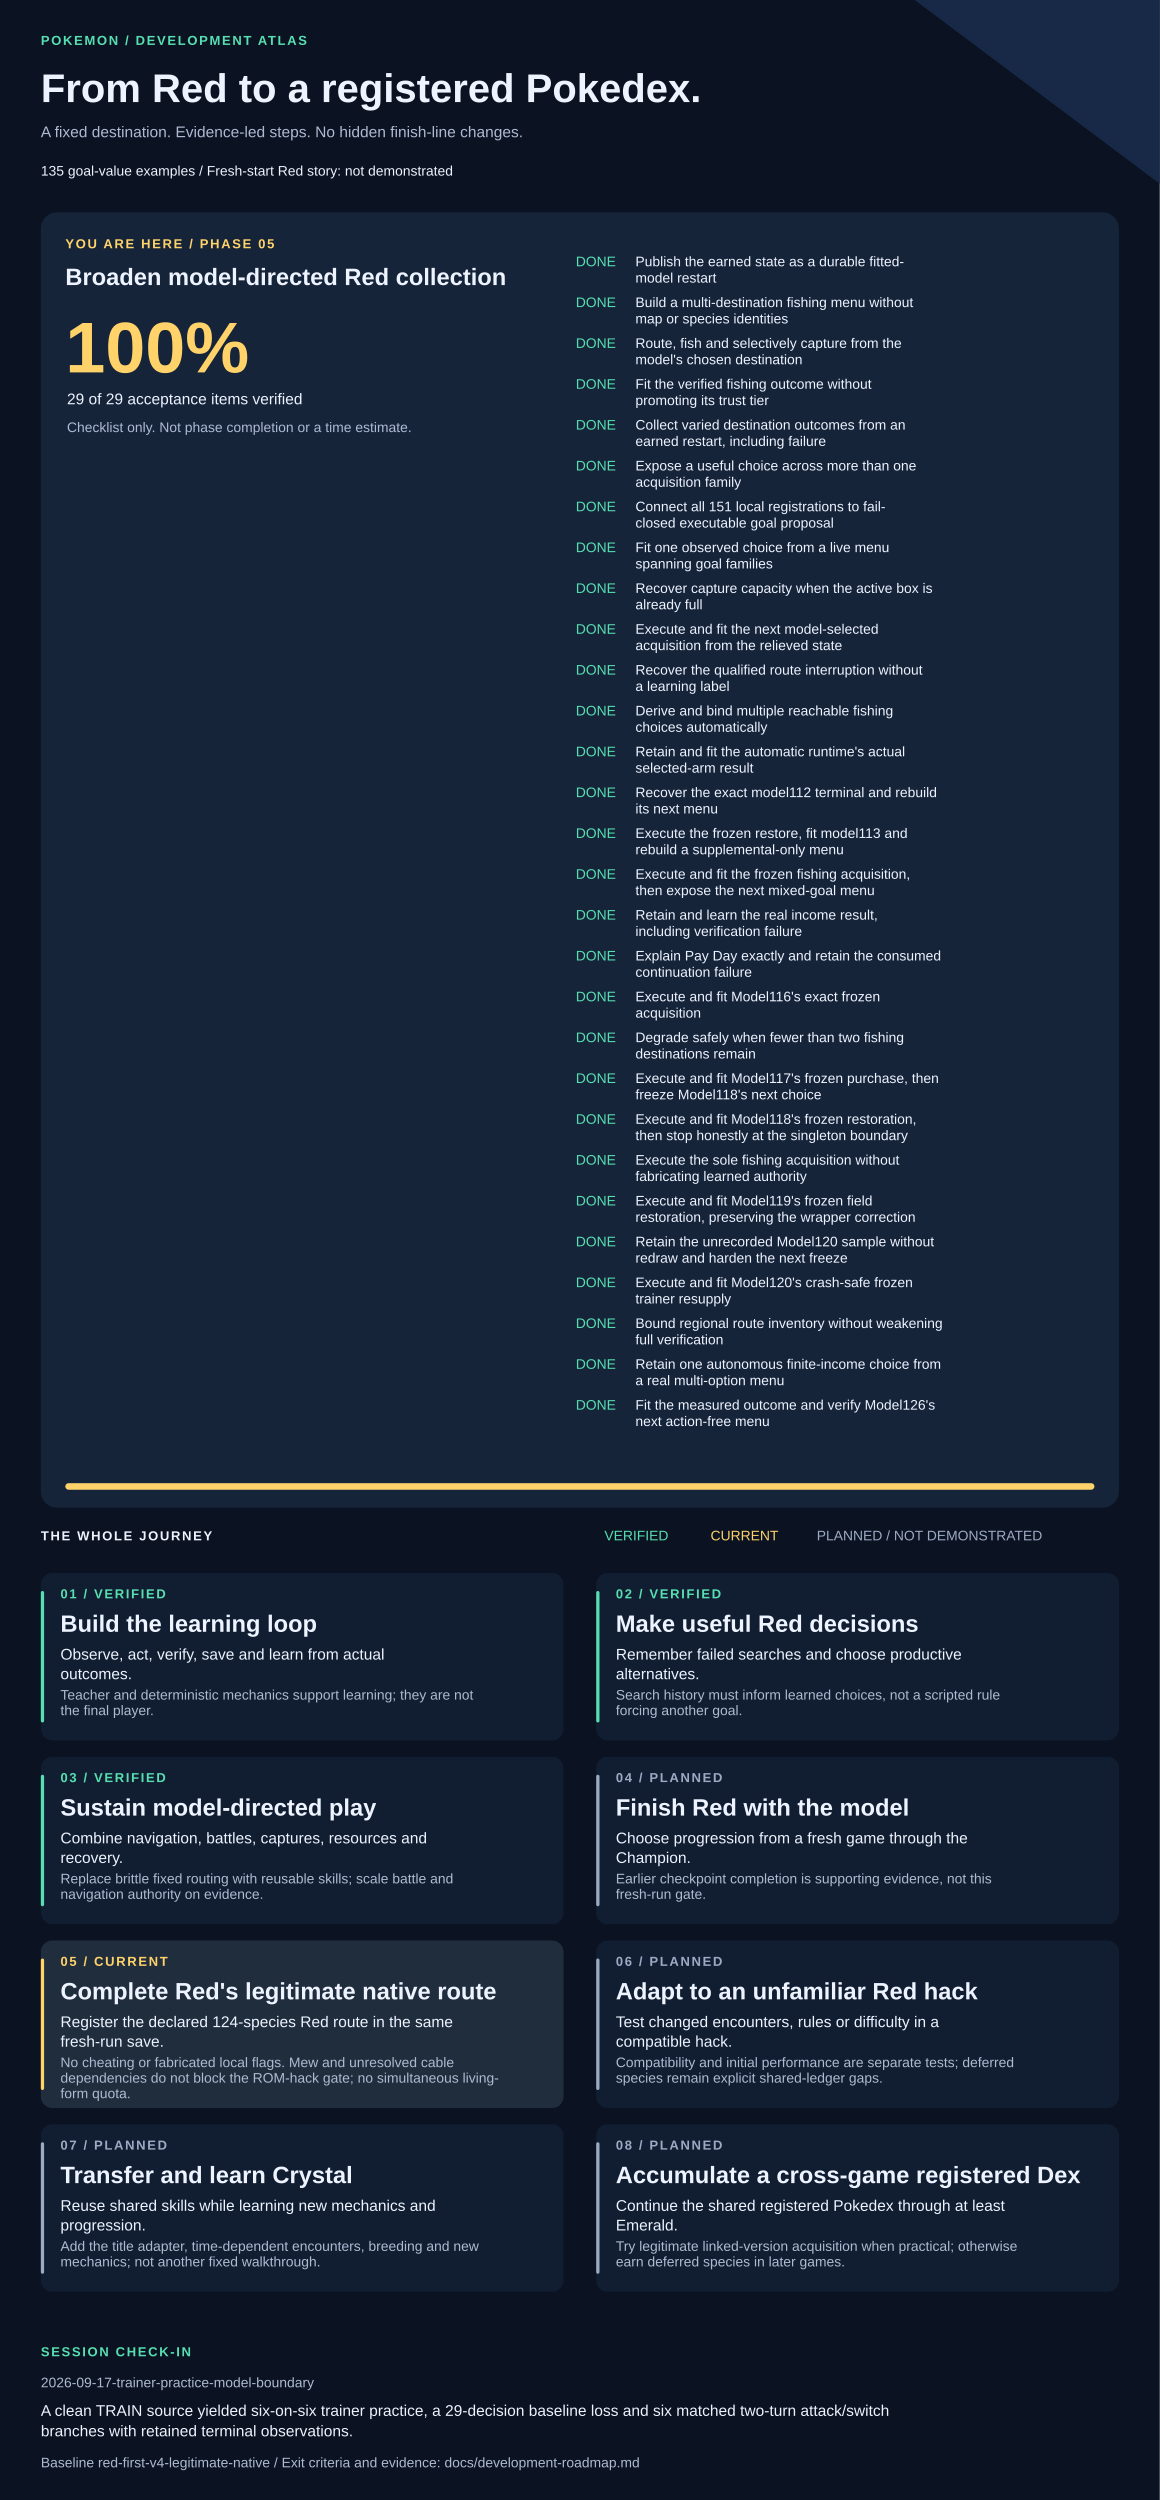
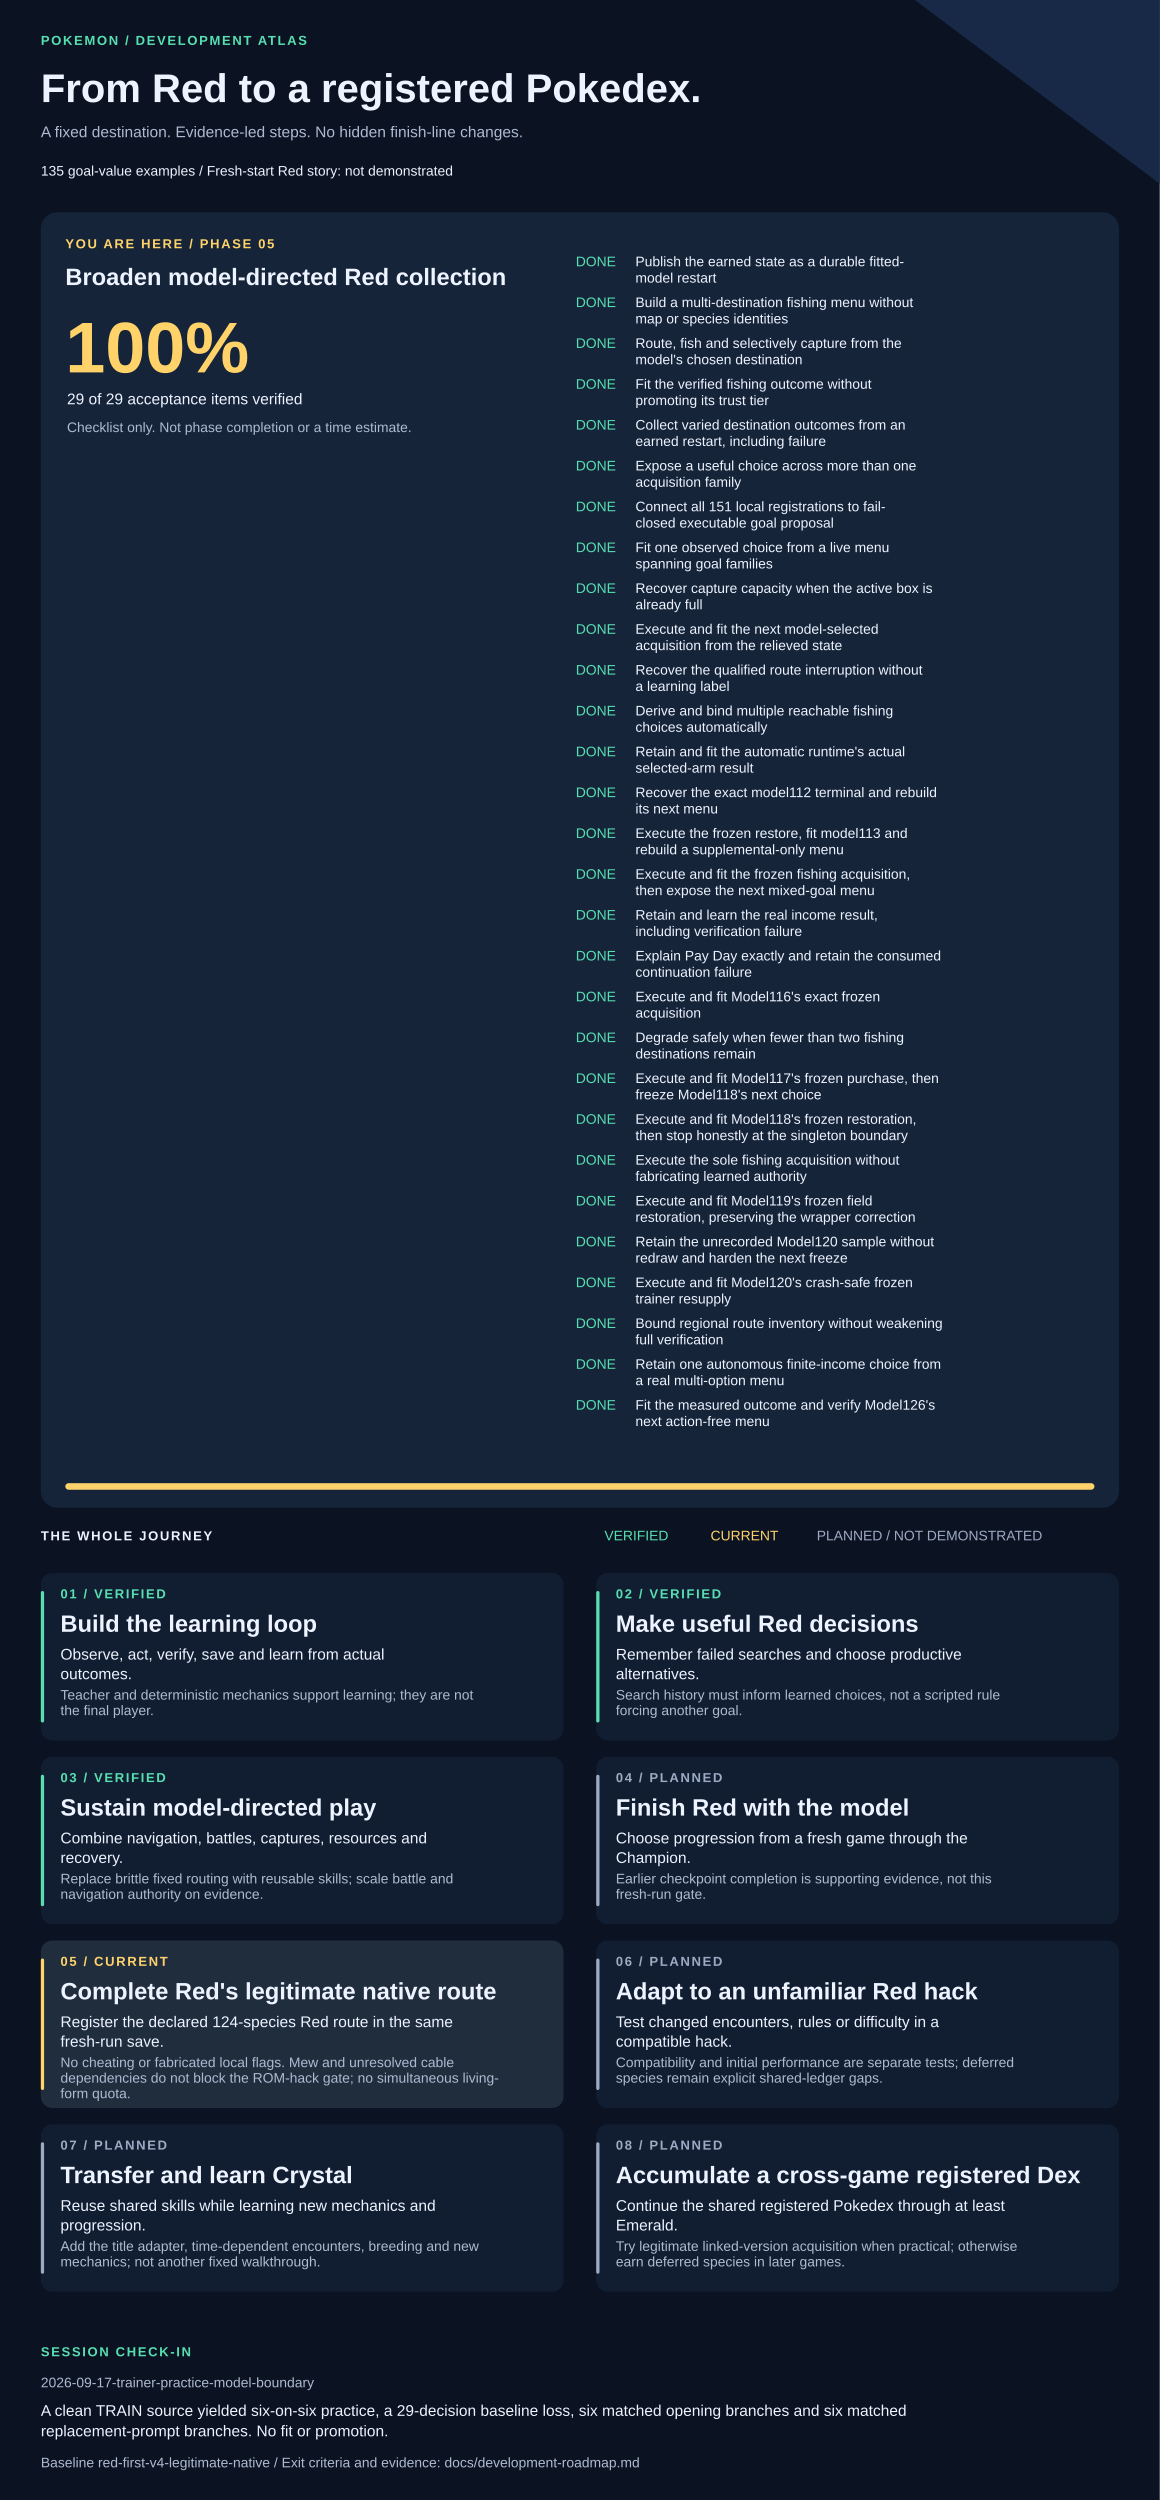
<svg xmlns="http://www.w3.org/2000/svg" width="1420" height="3061" viewBox="0 0 1420 3061" role="img" aria-labelledby="title description">
  <style>text{font-family:Arial,Helvetica,sans-serif;fill:#edf3ff}.muted{fill:#adbad1}.eyebrow{font-size:16px;letter-spacing:2px;font-weight:bold}.heading{font-size:29px;font-weight:bold}.body{font-size:19px}.small{font-size:17px}</style>
  <rect width="1420" height="3061" fill="#0b1221" />
  <path d="M1120 0H1420V225Z" fill="#172947" />
  <text x="50" y="55" class="eyebrow" style="fill:#57dfb1">POKEMON / DEVELOPMENT ATLAS</text>
  <text x="50" y="125" style="font-size:49px;font-weight:bold">From Red to a registered Pokedex.</text>
  <text x="50" y="168" class="body muted">A fixed destination. Evidence-led steps. No hidden finish-line changes.</text>
  <text x="50" y="215" class="small">135 goal-value examples  /  Fresh-start Red story: not demonstrated</text>
  <rect x="50" y="260" width="1320" height="1586" rx="20" fill="#16243a" />
  <text x="80" y="304" class="eyebrow" style="fill:#ffd36a">YOU ARE HERE / PHASE 05</text>
  <text x="80" y="349" class="heading">Broaden model-directed Red collection</text>
  <text x="80" y="456" style="font-size:88px;font-weight:bold;fill:#ffd36a">100%</text>
  <text x="82" y="495" class="body">29 of 29 acceptance items verified</text>
  <text x="82" y="529" class="small muted">Checklist only. Not phase completion or a time estimate.</text>
  <text x="705" y="326" class="small" style="fill:#57dfb1">DONE</text>
  <text x="778" y="326" class="small">Publish the earned state as a durable fitted-</text>
  <text x="778" y="346" class="small">model restart</text>
  <text x="705" y="376" class="small" style="fill:#57dfb1">DONE</text>
  <text x="778" y="376" class="small">Build a multi-destination fishing menu without</text>
  <text x="778" y="396" class="small">map or species identities</text>
  <text x="705" y="426" class="small" style="fill:#57dfb1">DONE</text>
  <text x="778" y="426" class="small">Route, fish and selectively capture from the</text>
  <text x="778" y="446" class="small">model's chosen destination</text>
  <text x="705" y="476" class="small" style="fill:#57dfb1">DONE</text>
  <text x="778" y="476" class="small">Fit the verified fishing outcome without</text>
  <text x="778" y="496" class="small">promoting its trust tier</text>
  <text x="705" y="526" class="small" style="fill:#57dfb1">DONE</text>
  <text x="778" y="526" class="small">Collect varied destination outcomes from an</text>
  <text x="778" y="546" class="small">earned restart, including failure</text>
  <text x="705" y="576" class="small" style="fill:#57dfb1">DONE</text>
  <text x="778" y="576" class="small">Expose a useful choice across more than one</text>
  <text x="778" y="596" class="small">acquisition family</text>
  <text x="705" y="626" class="small" style="fill:#57dfb1">DONE</text>
  <text x="778" y="626" class="small">Connect all 151 local registrations to fail-</text>
  <text x="778" y="646" class="small">closed executable goal proposal</text>
  <text x="705" y="676" class="small" style="fill:#57dfb1">DONE</text>
  <text x="778" y="676" class="small">Fit one observed choice from a live menu</text>
  <text x="778" y="696" class="small">spanning goal families</text>
  <text x="705" y="726" class="small" style="fill:#57dfb1">DONE</text>
  <text x="778" y="726" class="small">Recover capture capacity when the active box is</text>
  <text x="778" y="746" class="small">already full</text>
  <text x="705" y="776" class="small" style="fill:#57dfb1">DONE</text>
  <text x="778" y="776" class="small">Execute and fit the next model-selected</text>
  <text x="778" y="796" class="small">acquisition from the relieved state</text>
  <text x="705" y="826" class="small" style="fill:#57dfb1">DONE</text>
  <text x="778" y="826" class="small">Recover the qualified route interruption without</text>
  <text x="778" y="846" class="small">a learning label</text>
  <text x="705" y="876" class="small" style="fill:#57dfb1">DONE</text>
  <text x="778" y="876" class="small">Derive and bind multiple reachable fishing</text>
  <text x="778" y="896" class="small">choices automatically</text>
  <text x="705" y="926" class="small" style="fill:#57dfb1">DONE</text>
  <text x="778" y="926" class="small">Retain and fit the automatic runtime's actual</text>
  <text x="778" y="946" class="small">selected-arm result</text>
  <text x="705" y="976" class="small" style="fill:#57dfb1">DONE</text>
  <text x="778" y="976" class="small">Recover the exact model112 terminal and rebuild</text>
  <text x="778" y="996" class="small">its next menu</text>
  <text x="705" y="1026" class="small" style="fill:#57dfb1">DONE</text>
  <text x="778" y="1026" class="small">Execute the frozen restore, fit model113 and</text>
  <text x="778" y="1046" class="small">rebuild a supplemental-only menu</text>
  <text x="705" y="1076" class="small" style="fill:#57dfb1">DONE</text>
  <text x="778" y="1076" class="small">Execute and fit the frozen fishing acquisition,</text>
  <text x="778" y="1096" class="small">then expose the next mixed-goal menu</text>
  <text x="705" y="1126" class="small" style="fill:#57dfb1">DONE</text>
  <text x="778" y="1126" class="small">Retain and learn the real income result,</text>
  <text x="778" y="1146" class="small">including verification failure</text>
  <text x="705" y="1176" class="small" style="fill:#57dfb1">DONE</text>
  <text x="778" y="1176" class="small">Explain Pay Day exactly and retain the consumed</text>
  <text x="778" y="1196" class="small">continuation failure</text>
  <text x="705" y="1226" class="small" style="fill:#57dfb1">DONE</text>
  <text x="778" y="1226" class="small">Execute and fit Model116's exact frozen</text>
  <text x="778" y="1246" class="small">acquisition</text>
  <text x="705" y="1276" class="small" style="fill:#57dfb1">DONE</text>
  <text x="778" y="1276" class="small">Degrade safely when fewer than two fishing</text>
  <text x="778" y="1296" class="small">destinations remain</text>
  <text x="705" y="1326" class="small" style="fill:#57dfb1">DONE</text>
  <text x="778" y="1326" class="small">Execute and fit Model117's frozen purchase, then</text>
  <text x="778" y="1346" class="small">freeze Model118's next choice</text>
  <text x="705" y="1376" class="small" style="fill:#57dfb1">DONE</text>
  <text x="778" y="1376" class="small">Execute and fit Model118's frozen restoration,</text>
  <text x="778" y="1396" class="small">then stop honestly at the singleton boundary</text>
  <text x="705" y="1426" class="small" style="fill:#57dfb1">DONE</text>
  <text x="778" y="1426" class="small">Execute the sole fishing acquisition without</text>
  <text x="778" y="1446" class="small">fabricating learned authority</text>
  <text x="705" y="1476" class="small" style="fill:#57dfb1">DONE</text>
  <text x="778" y="1476" class="small">Execute and fit Model119's frozen field</text>
  <text x="778" y="1496" class="small">restoration, preserving the wrapper correction</text>
  <text x="705" y="1526" class="small" style="fill:#57dfb1">DONE</text>
  <text x="778" y="1526" class="small">Retain the unrecorded Model120 sample without</text>
  <text x="778" y="1546" class="small">redraw and harden the next freeze</text>
  <text x="705" y="1576" class="small" style="fill:#57dfb1">DONE</text>
  <text x="778" y="1576" class="small">Execute and fit Model120's crash-safe frozen</text>
  <text x="778" y="1596" class="small">trainer resupply</text>
  <text x="705" y="1626" class="small" style="fill:#57dfb1">DONE</text>
  <text x="778" y="1626" class="small">Bound regional route inventory without weakening</text>
  <text x="778" y="1646" class="small">full verification</text>
  <text x="705" y="1676" class="small" style="fill:#57dfb1">DONE</text>
  <text x="778" y="1676" class="small">Retain one autonomous finite-income choice from</text>
  <text x="778" y="1696" class="small">a real multi-option menu</text>
  <text x="705" y="1726" class="small" style="fill:#57dfb1">DONE</text>
  <text x="778" y="1726" class="small">Fit the measured outcome and verify Model126's</text>
  <text x="778" y="1746" class="small">next action-free menu</text>
  <rect x="80" y="1816" width="1260" height="8" rx="4" fill="#293b55" />
  <rect x="80" y="1816" width="1260" height="8" rx="4" fill="#ffd36a" />
  <text x="50" y="1886" class="eyebrow">THE WHOLE JOURNEY</text>
  <text x="740" y="1886" class="small" style="fill:#57dfb1">VERIFIED</text>
  <text x="870" y="1886" class="small" style="fill:#ffd36a">CURRENT</text>
  <text x="1000" y="1886" class="small" style="fill:#9daac4">PLANNED / NOT DEMONSTRATED</text>
  <rect x="50" y="1926" width="640" height="205" rx="14" fill="#111e31" />
  <rect x="50" y="1948" width="4" height="161" rx="2" fill="#57dfb1" />
  <text x="74" y="1957" class="eyebrow" style="fill:#57dfb1">01 / VERIFIED</text>
  <text x="74" y="1998" class="heading">Build the learning loop</text>
  <text x="74" y="2032" class="body">Observe, act, verify, save and learn from actual</text>
  <text x="74" y="2056" class="body">outcomes.</text>
  <text x="74" y="2081" class="small muted">Teacher and deterministic mechanics support learning; they are not</text>
  <text x="74" y="2100" class="small muted">the final player.</text>
  <rect x="730" y="1926" width="640" height="205" rx="14" fill="#111e31" />
  <rect x="730" y="1948" width="4" height="161" rx="2" fill="#57dfb1" />
  <text x="754" y="1957" class="eyebrow" style="fill:#57dfb1">02 / VERIFIED</text>
  <text x="754" y="1998" class="heading">Make useful Red decisions</text>
  <text x="754" y="2032" class="body">Remember failed searches and choose productive</text>
  <text x="754" y="2056" class="body">alternatives.</text>
  <text x="754" y="2081" class="small muted">Search history must inform learned choices, not a scripted rule</text>
  <text x="754" y="2100" class="small muted">forcing another goal.</text>
  <rect x="50" y="2151" width="640" height="205" rx="14" fill="#111e31" />
  <rect x="50" y="2173" width="4" height="161" rx="2" fill="#57dfb1" />
  <text x="74" y="2182" class="eyebrow" style="fill:#57dfb1">03 / VERIFIED</text>
  <text x="74" y="2223" class="heading">Sustain model-directed play</text>
  <text x="74" y="2257" class="body">Combine navigation, battles, captures, resources and</text>
  <text x="74" y="2281" class="body">recovery.</text>
  <text x="74" y="2306" class="small muted">Replace brittle fixed routing with reusable skills; scale battle and</text>
  <text x="74" y="2325" class="small muted">navigation authority on evidence.</text>
  <rect x="730" y="2151" width="640" height="205" rx="14" fill="#111e31" />
  <rect x="730" y="2173" width="4" height="161" rx="2" fill="#9daac4" />
  <text x="754" y="2182" class="eyebrow" style="fill:#9daac4">04 / PLANNED</text>
  <text x="754" y="2223" class="heading">Finish Red with the model</text>
  <text x="754" y="2257" class="body">Choose progression from a fresh game through the</text>
  <text x="754" y="2281" class="body">Champion.</text>
  <text x="754" y="2306" class="small muted">Earlier checkpoint completion is supporting evidence, not this</text>
  <text x="754" y="2325" class="small muted">fresh-run gate.</text>
  <rect x="50" y="2376" width="640" height="205" rx="14" fill="#202d3d" />
  <rect x="50" y="2398" width="4" height="161" rx="2" fill="#ffd36a" />
  <text x="74" y="2407" class="eyebrow" style="fill:#ffd36a">05 / CURRENT</text>
  <text x="74" y="2448" class="heading">Complete Red's legitimate native route</text>
  <text x="74" y="2482" class="body">Register the declared 124-species Red route in the same</text>
  <text x="74" y="2506" class="body">fresh-run save.</text>
  <text x="74" y="2531" class="small muted">No cheating or fabricated local flags. Mew and unresolved cable</text>
  <text x="74" y="2550" class="small muted">dependencies do not block the ROM-hack gate; no simultaneous living-</text>
  <text x="74" y="2569" class="small muted">form quota.</text>
  <rect x="730" y="2376" width="640" height="205" rx="14" fill="#111e31" />
  <rect x="730" y="2398" width="4" height="161" rx="2" fill="#9daac4" />
  <text x="754" y="2407" class="eyebrow" style="fill:#9daac4">06 / PLANNED</text>
  <text x="754" y="2448" class="heading">Adapt to an unfamiliar Red hack</text>
  <text x="754" y="2482" class="body">Test changed encounters, rules or difficulty in a</text>
  <text x="754" y="2506" class="body">compatible hack.</text>
  <text x="754" y="2531" class="small muted">Compatibility and initial performance are separate tests; deferred</text>
  <text x="754" y="2550" class="small muted">species remain explicit shared-ledger gaps.</text>
  <rect x="50" y="2601" width="640" height="205" rx="14" fill="#111e31" />
  <rect x="50" y="2623" width="4" height="161" rx="2" fill="#9daac4" />
  <text x="74" y="2632" class="eyebrow" style="fill:#9daac4">07 / PLANNED</text>
  <text x="74" y="2673" class="heading">Transfer and learn Crystal</text>
  <text x="74" y="2707" class="body">Reuse shared skills while learning new mechanics and</text>
  <text x="74" y="2731" class="body">progression.</text>
  <text x="74" y="2756" class="small muted">Add the title adapter, time-dependent encounters, breeding and new</text>
  <text x="74" y="2775" class="small muted">mechanics; not another fixed walkthrough.</text>
  <rect x="730" y="2601" width="640" height="205" rx="14" fill="#111e31" />
  <rect x="730" y="2623" width="4" height="161" rx="2" fill="#9daac4" />
  <text x="754" y="2632" class="eyebrow" style="fill:#9daac4">08 / PLANNED</text>
  <text x="754" y="2673" class="heading">Accumulate a cross-game registered Dex</text>
  <text x="754" y="2707" class="body">Continue the shared registered Pokedex through at least</text>
  <text x="754" y="2731" class="body">Emerald.</text>
  <text x="754" y="2756" class="small muted">Try legitimate linked-version acquisition when practical; otherwise</text>
  <text x="754" y="2775" class="small muted">earn deferred species in later games.</text>
  <text x="50" y="2885" class="eyebrow" style="fill:#57dfb1">SESSION CHECK-IN</text>
  <text x="50" y="2923" class="small muted">2026-09-17-trainer-practice-model-boundary</text>
-   <text x="50" y="2958" class="body">A clean TRAIN source yielded six-on-six trainer practice, a 29-decision baseline loss and six matched two-turn attack/switch</text>
-   <text x="50" y="2983" class="body">branches with retained terminal observations.</text>
+   <text x="50" y="2958" class="body">A clean TRAIN source yielded six-on-six practice, a 29-decision baseline loss, six matched opening branches and six matched</text>
+   <text x="50" y="2983" class="body">replacement-prompt branches. No fit or promotion.</text>
  <text x="50" y="3021" class="small muted">Baseline red-first-v4-legitimate-native / Exit criteria and evidence: docs/development-roadmap.md</text>
</svg>
